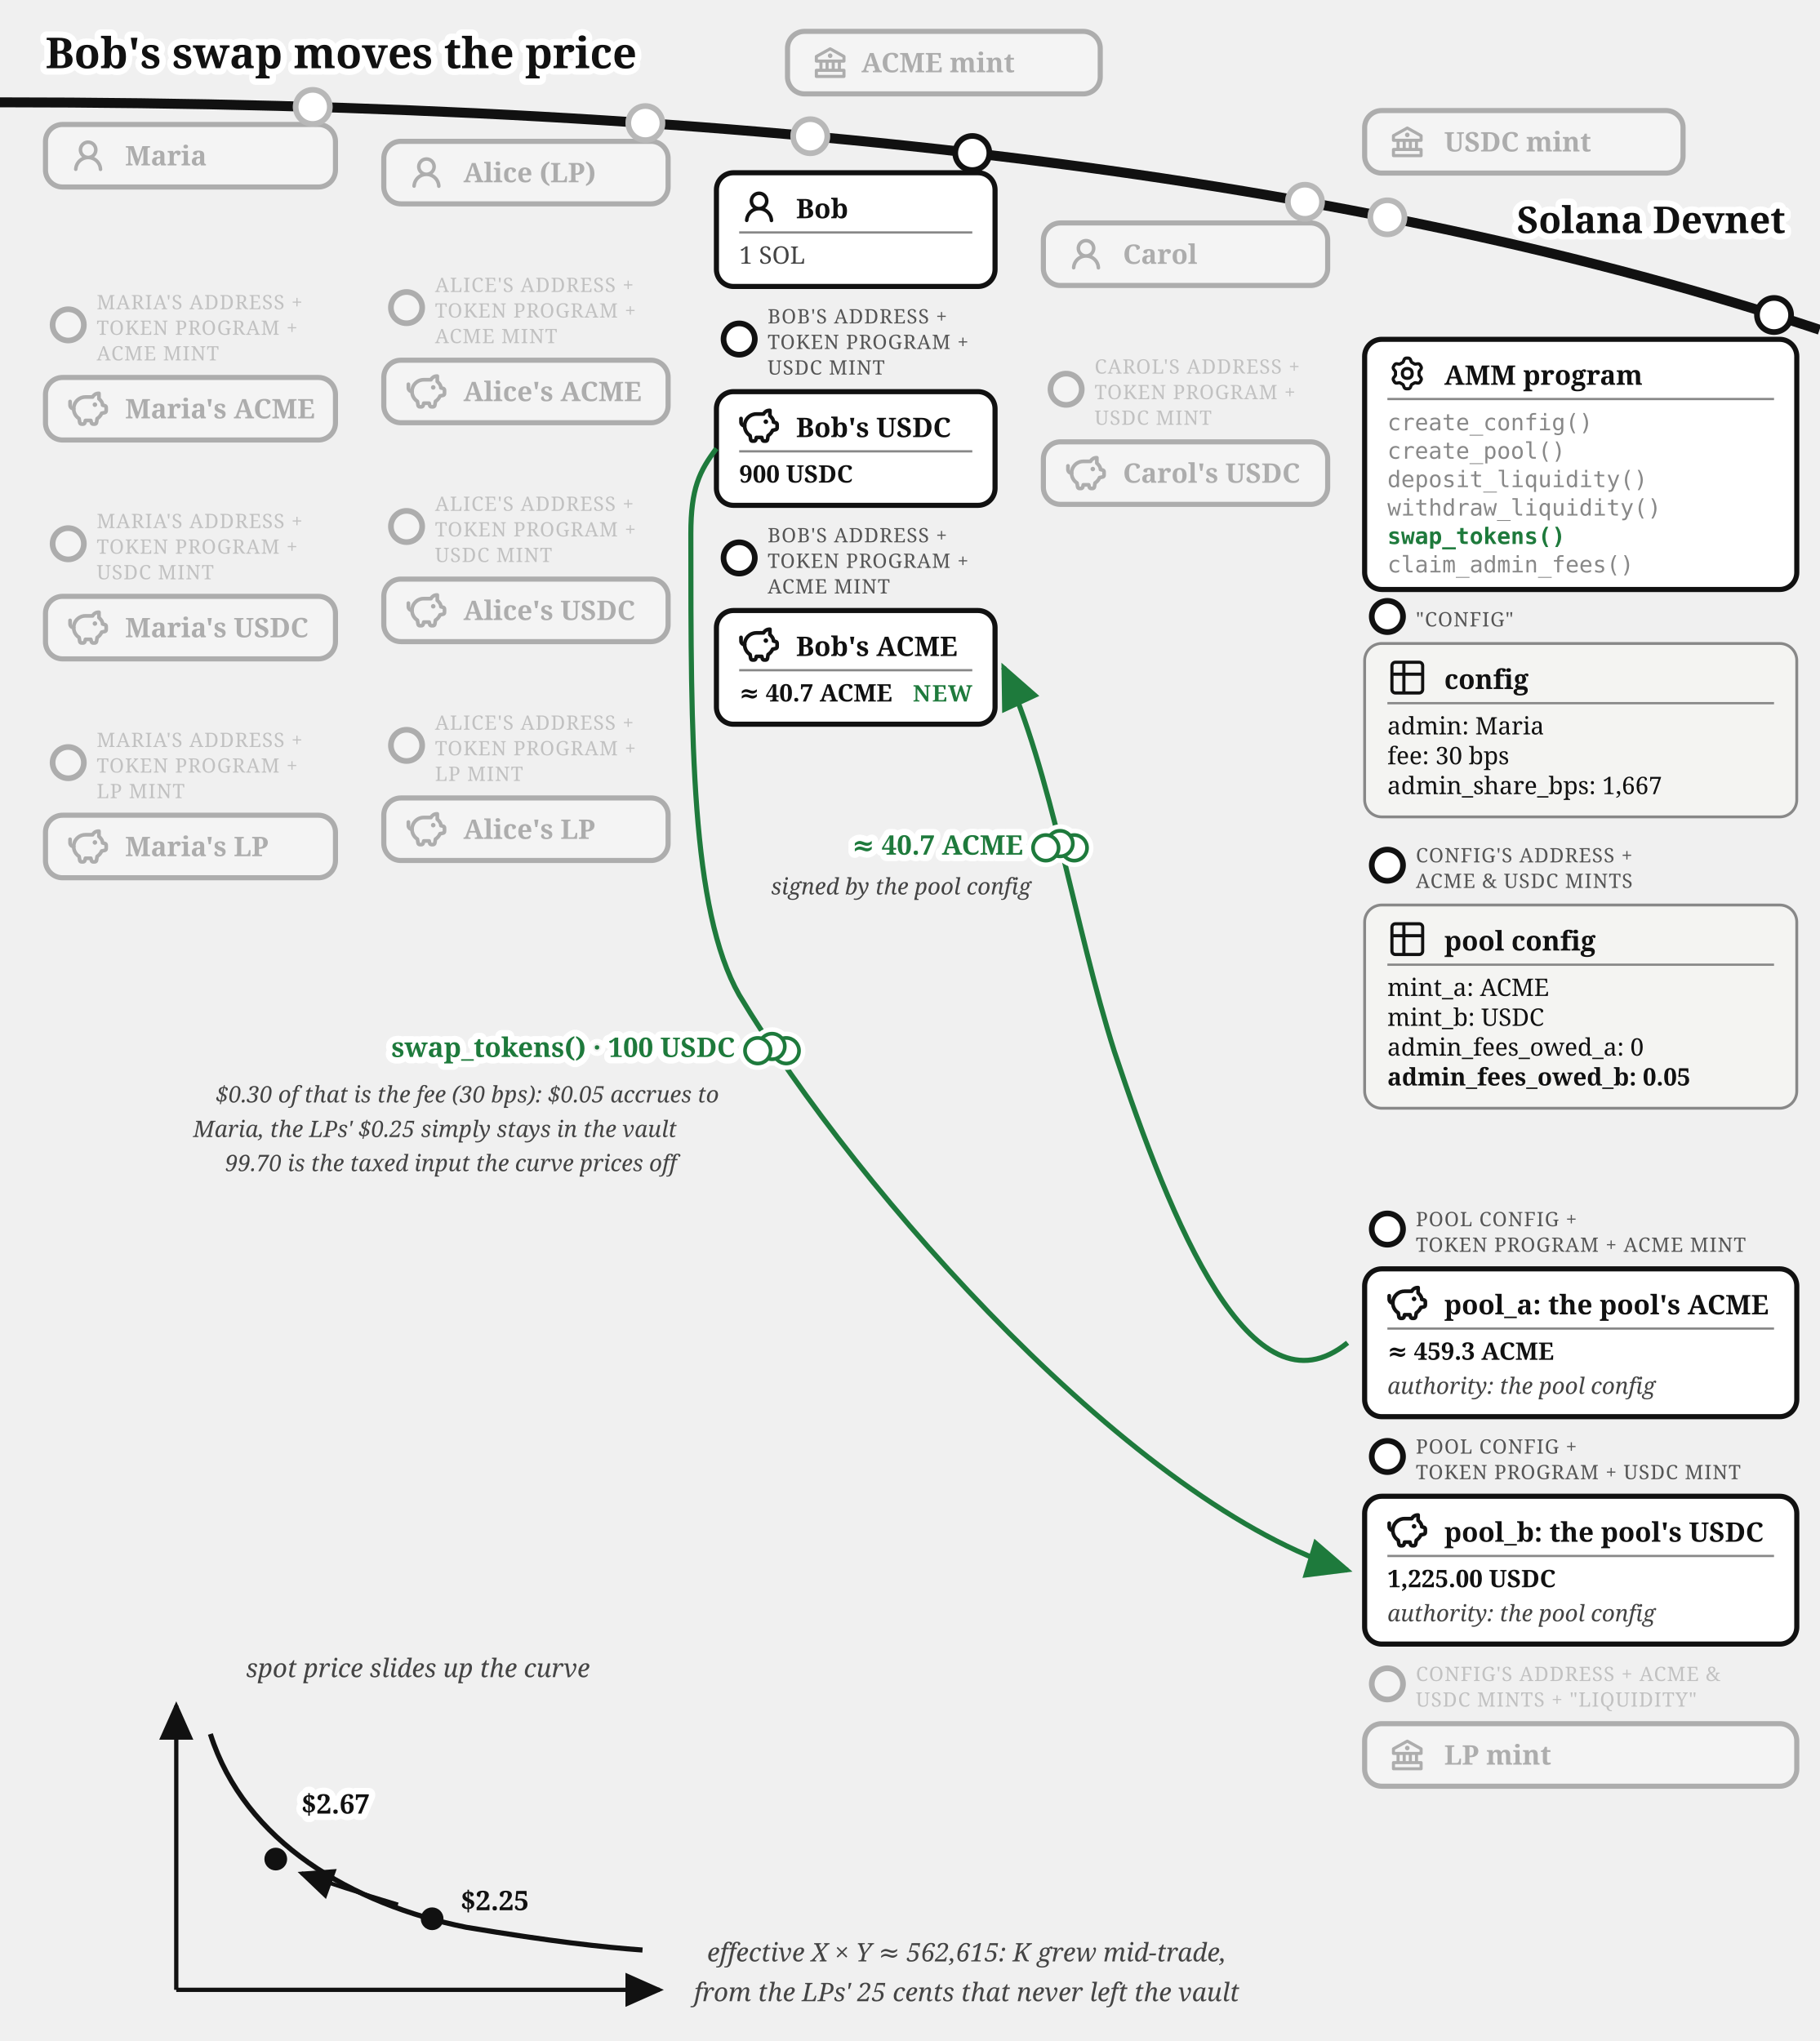
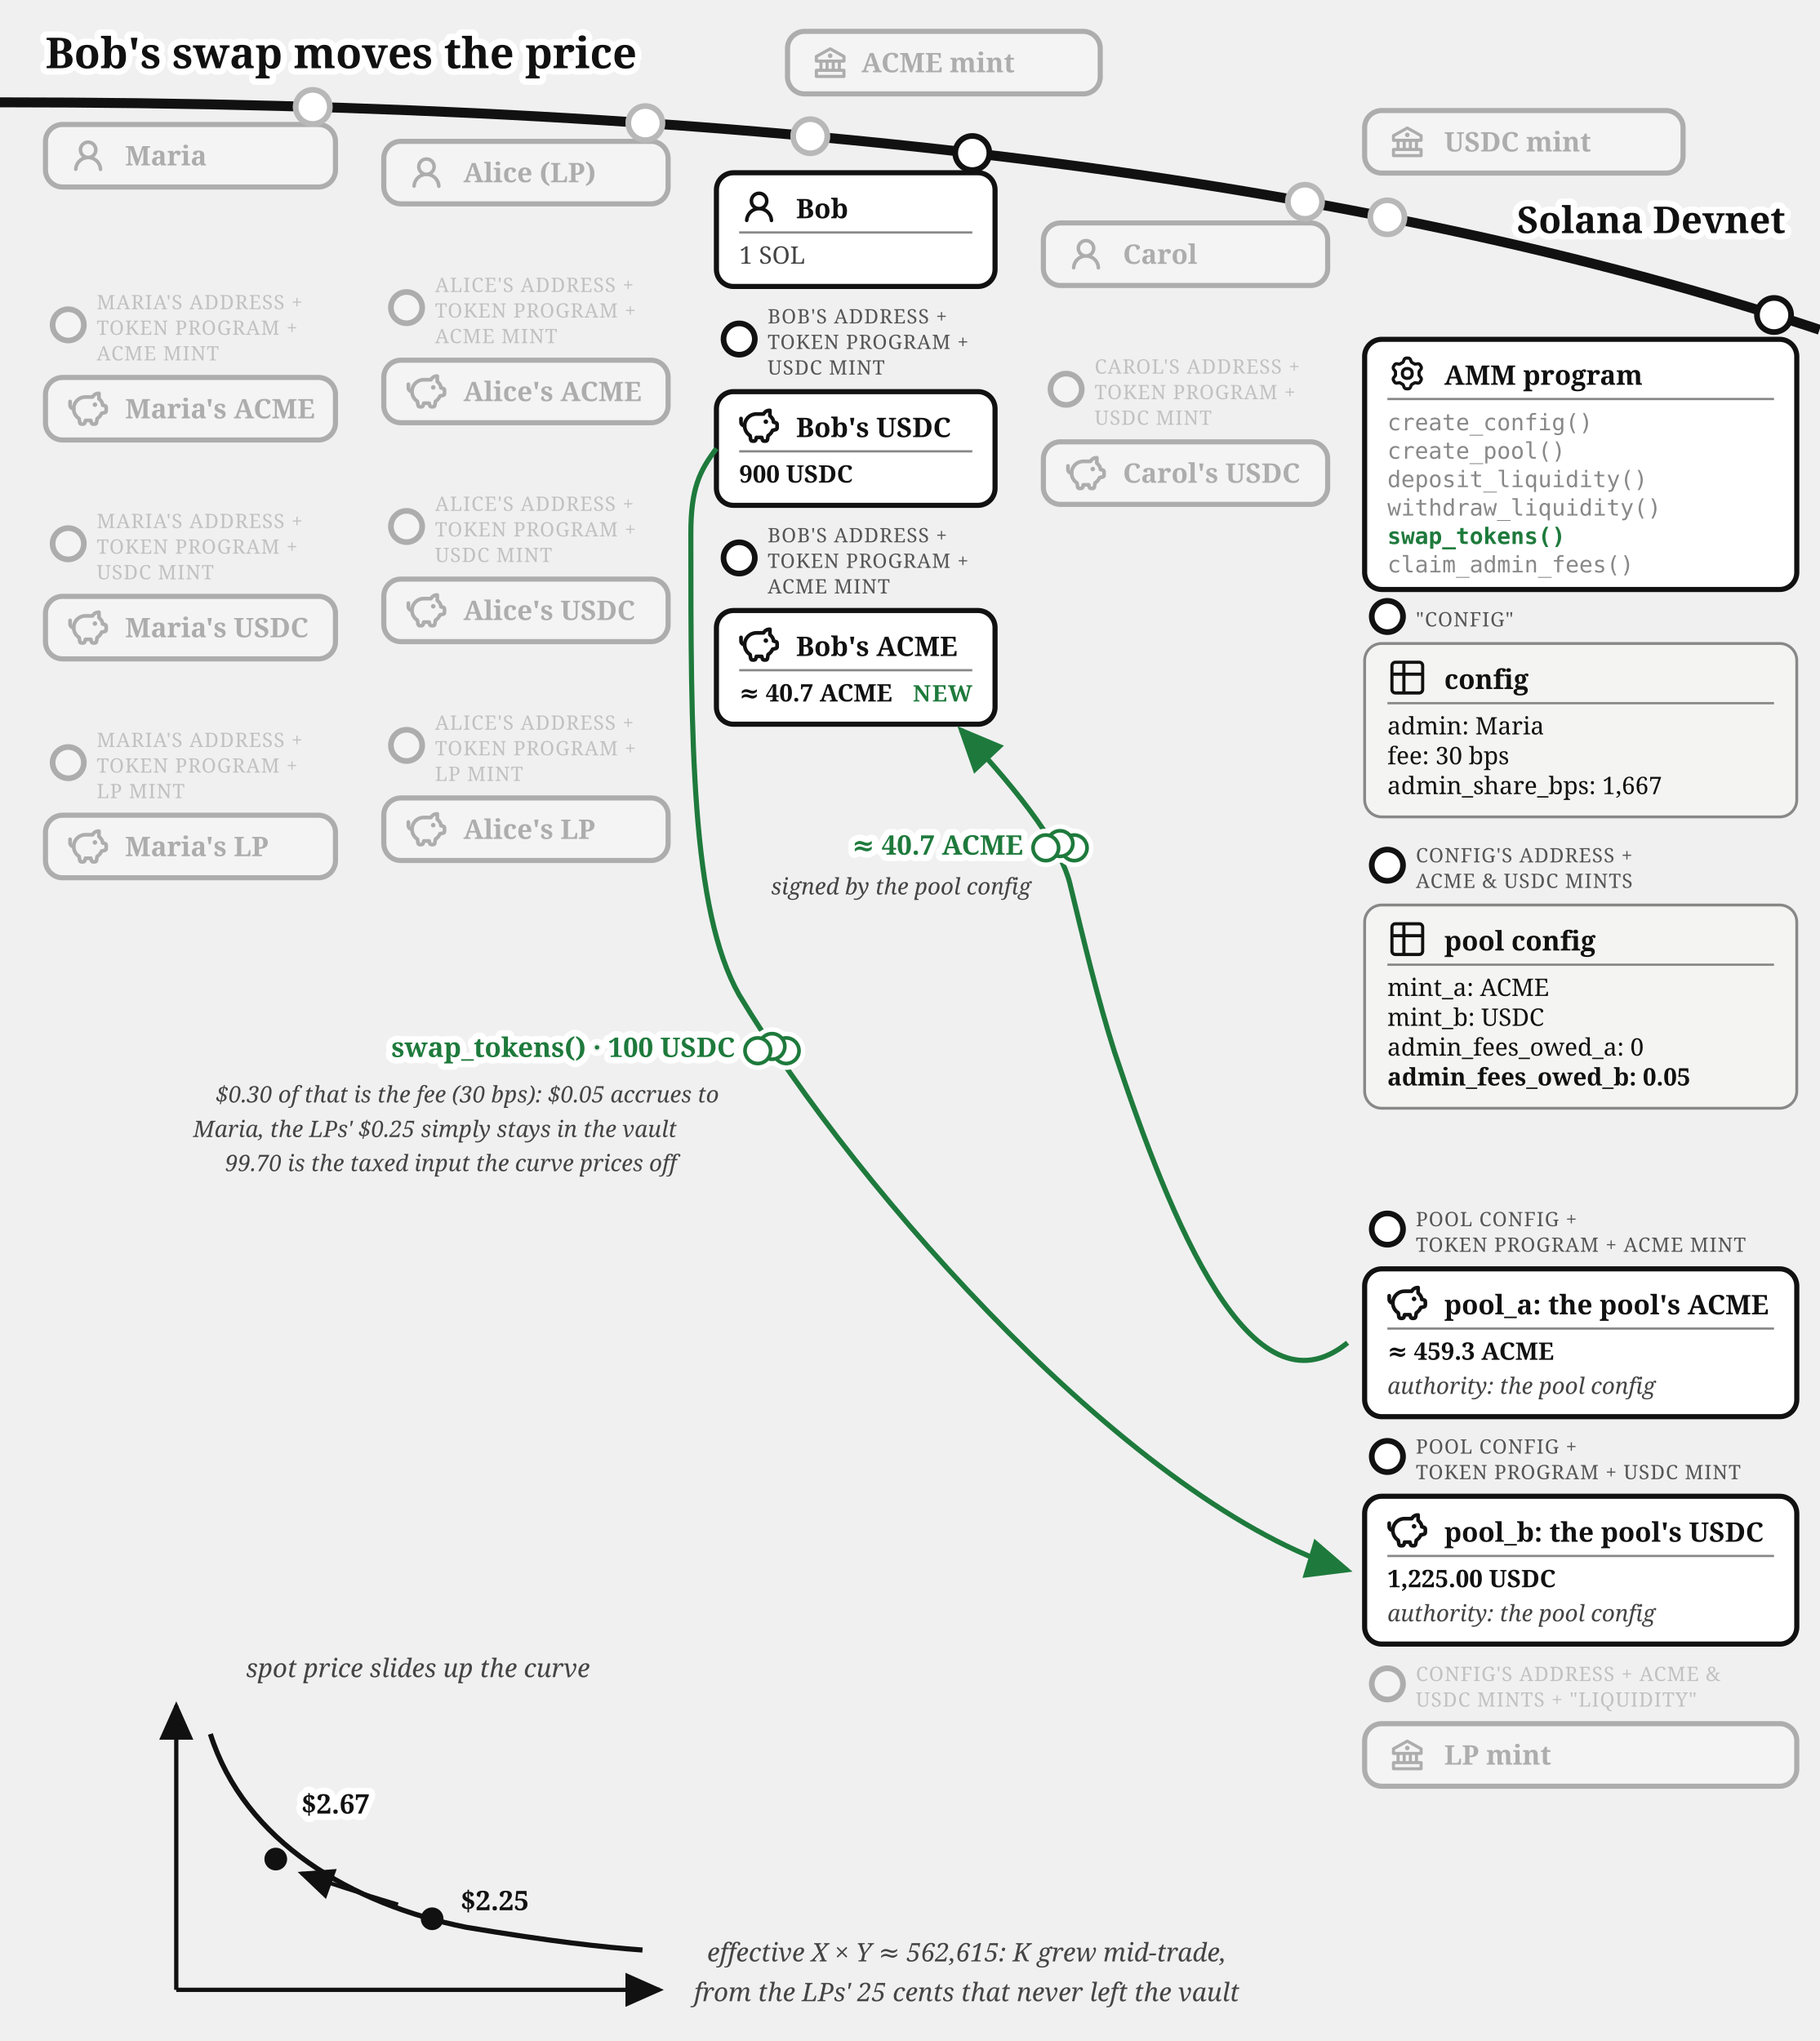
<svg xmlns="http://www.w3.org/2000/svg" viewBox="0 0 640 718" font-family="Gelasio, Georgia, serif" fill="#111">
  <text stroke="#fff" stroke-width="4.5" paint-order="stroke" stroke-linejoin="round" x="16" y="24" font-size="15" font-weight="bold">Bob's swap moves the price</text>
  <defs>
    <marker id="amm-bob-swap-arr" markerWidth="9" markerHeight="8" refX="8" refY="4" orient="auto">
      <path d="M0,0 L9,4 L0,8 z" fill="#1e7a3c" />
    </marker>
    <marker id="amm-bob-swap-arrk" markerWidth="9" markerHeight="8" refX="8" refY="4" orient="auto">
      <path d="M0,0 L9,4 L0,8 z" fill="#111" />
    </marker>
  </defs>
  <path d="M 0,36 Q 400,36 640,116" fill="none" stroke="#111" stroke-width="3.5" />
  <text stroke="#fff" stroke-width="4.5" paint-order="stroke" stroke-linejoin="round" x="628" y="82" font-size="13" font-weight="bold" text-anchor="end">Solana Devnet</text>
  <circle cx="285" cy="47.923" r="7" fill="#fff" />
  <g opacity="0.3">
    <circle cx="285" cy="47.923" r="6" fill="#fff" stroke="#111" stroke-width="2" />
    <rect x="277" y="11.031" width="110" height="22" rx="6" fill="#fff" stroke="#111" stroke-width="1.8" />
    <g transform="translate(285,15.0307)">
      <g transform="translate(0.52,0.519) scale(0.54)" fill="#111">
        <path d="m21.49 7.13l-9-5a.99.99 0 0 0-.97 0l-9.01 5C2.19 7.31 2 7.64 2 8v3c0 .55.45 1 1 1h2v4H3c-.55 0-1 .45-1 1v4c0 .55.45 1 1 1h18c.55 0 1-.45 1-1v-4c0-.55-.45-1-1-1h-2v-4h2c.55 0 1-.45 1-1V8a1 1 0 0 0-.51-.87M7 12h2v4H7zm6 0v4h-2v-4zm7 6v2H4v-2zm-3-2h-2v-4h2zm3-6H4V8.59l8-4.44l8 4.44z" />
        <path d="M12 6a1.5 1.5 0 1 0 0 3a1.5 1.5 0 1 0 0-3" />
      </g>
    </g>
    <text x="303" y="25.431" font-size="9.5" font-weight="bold">ACME mint</text>
  </g>
  <circle cx="488" cy="76.458" r="7" fill="#fff" />
  <g opacity="0.3">
    <circle cx="488" cy="76.458" r="6" fill="#fff" stroke="#111" stroke-width="2" />
    <rect x="480" y="38.89" width="112" height="22" rx="6" fill="#fff" stroke="#111" stroke-width="1.8" />
    <g transform="translate(488,42.8897)">
      <g transform="translate(0.52,0.519) scale(0.54)" fill="#111">
        <path d="m21.49 7.13l-9-5a.99.99 0 0 0-.97 0l-9.01 5C2.19 7.31 2 7.64 2 8v3c0 .55.45 1 1 1h2v4H3c-.55 0-1 .45-1 1v4c0 .55.45 1 1 1h18c.55 0 1-.45 1-1v-4c0-.55-.45-1-1-1h-2v-4h2c.55 0 1-.45 1-1V8a1 1 0 0 0-.51-.87M7 12h2v4H7zm6 0v4h-2v-4zm7 6v2H4v-2zm-3-2h-2v-4h2zm3-6H4V8.59l8-4.44l8 4.44z" />
        <path d="M12 6a1.5 1.5 0 1 0 0 3a1.5 1.5 0 1 0 0-3" />
      </g>
    </g>
    <text x="508" y="53.29" font-size="9.5" font-weight="bold">USDC mint</text>
  </g>
  <circle cx="110" cy="37.602" r="7" fill="#fff" />
  <g opacity="0.3">
    <circle cx="110" cy="37.602" r="6" fill="#fff" stroke="#111" stroke-width="2" />
    <rect x="16" y="43.787" width="102" height="22" rx="6" fill="#fff" stroke="#111" stroke-width="1.8" />
    <g transform="translate(24,47.7873)">
      <g transform="translate(0.36,0.767) scale(0.8301)" fill="#111">
        <path d="M10.561 8.073a6 6 0 0 1 3.432 5.142a.75.75 0 1 1-1.498.07a4.5 4.5 0 0 0-8.99 0a.75.75 0 0 1-1.498-.07a6 6 0 0 1 3.431-5.142a3.999 3.999 0 1 1 5.123 0M10.5 5a2.5 2.5 0 1 0-5 0a2.5 2.5 0 0 0 5 0" />
      </g>
    </g>
    <text x="44" y="58.187" font-size="9.5" font-weight="bold">Maria</text>
  </g>
  <g opacity="0.3">
    <circle cx="24" cy="114.287" r="5.5" fill="#fff" stroke="#111" stroke-width="2" />
    <text x="34" y="108.787" font-size="7" letter-spacing="0.3" fill="#555">MARIA'S ADDRESS +</text>
    <text x="34" y="117.787" font-size="7" letter-spacing="0.3" fill="#555">TOKEN PROGRAM +</text>
    <text x="34" y="126.787" font-size="7" letter-spacing="0.3" fill="#555">ACME MINT</text>
    <rect x="16" y="132.787" width="102" height="22" rx="6" fill="#fff" stroke="#111" stroke-width="1.8" />
    <g transform="translate(24,136.787)">
      <g transform="translate(-0.624,-0.624) scale(0.6353)" fill="none" stroke="#111" stroke-linecap="round" stroke-linejoin="round" stroke-width="2.047">
        <path d="M14.5 5.5h-4A6.5 6.5 0 0 0 7 17.478l.288 1.738c.07.423.105.635.202.798a1 1 0 0 0 .49.416c.178.07.392.07.822.07c.397 0 .596 0 .764-.062a1 1 0 0 0 .479-.374c.1-.148.15-.34.246-.727l.209-.837h3l.21.837c.096.386.144.58.245.727a1 1 0 0 0 .479.374c.168.062.367.062.764.062c.43 0 .644 0 .821-.07a1 1 0 0 0 .49-.416c.098-.163.133-.375.203-.798L17 17.478a6.5 6.5 0 0 0 2.502-2.978l.89-.178c.77-.154 1.155-.231 1.381-.508c.227-.276.227-.669.227-1.453v-.3c0-.75 0-1.124-.212-1.396c-.212-.27-.575-.362-1.303-.544L20 10c0-1.5-1.167-2.833-2-3.5v-3h-.264c-1.37 0-2.623.774-3.236 2" />
        <path d="M15.875 9.75h-.125m.25 0a.25.25 0 1 1-.5 0a.25.25 0 0 1 .5 0M2 8v2a2 2 0 0 0 2 2" />
      </g>
    </g>
    <text x="44" y="147.187" font-size="9.5" font-weight="bold">Maria's ACME</text>
  </g>
  <g opacity="0.3">
    <circle cx="24" cy="191.287" r="5.5" fill="#fff" stroke="#111" stroke-width="2" />
    <text x="34" y="185.787" font-size="7" letter-spacing="0.3" fill="#555">MARIA'S ADDRESS +</text>
    <text x="34" y="194.787" font-size="7" letter-spacing="0.3" fill="#555">TOKEN PROGRAM +</text>
    <text x="34" y="203.787" font-size="7" letter-spacing="0.3" fill="#555">USDC MINT</text>
    <rect x="16" y="209.787" width="102" height="22" rx="6" fill="#fff" stroke="#111" stroke-width="1.8" />
    <g transform="translate(24,213.787)">
      <g transform="translate(-0.624,-0.624) scale(0.6353)" fill="none" stroke="#111" stroke-linecap="round" stroke-linejoin="round" stroke-width="2.047">
        <path d="M14.5 5.5h-4A6.5 6.5 0 0 0 7 17.478l.288 1.738c.07.423.105.635.202.798a1 1 0 0 0 .49.416c.178.07.392.07.822.07c.397 0 .596 0 .764-.062a1 1 0 0 0 .479-.374c.1-.148.15-.34.246-.727l.209-.837h3l.21.837c.096.386.144.58.245.727a1 1 0 0 0 .479.374c.168.062.367.062.764.062c.43 0 .644 0 .821-.07a1 1 0 0 0 .49-.416c.098-.163.133-.375.203-.798L17 17.478a6.5 6.5 0 0 0 2.502-2.978l.89-.178c.77-.154 1.155-.231 1.381-.508c.227-.276.227-.669.227-1.453v-.3c0-.75 0-1.124-.212-1.396c-.212-.27-.575-.362-1.303-.544L20 10c0-1.5-1.167-2.833-2-3.5v-3h-.264c-1.37 0-2.623.774-3.236 2" />
        <path d="M15.875 9.75h-.125m.25 0a.25.25 0 1 1-.5 0a.25.25 0 0 1 .5 0M2 8v2a2 2 0 0 0 2 2" />
      </g>
    </g>
    <text x="44" y="224.187" font-size="9.5" font-weight="bold">Maria's USDC</text>
  </g>
  <g opacity="0.3">
    <circle cx="24" cy="268.287" r="5.5" fill="#fff" stroke="#111" stroke-width="2" />
    <text x="34" y="262.787" font-size="7" letter-spacing="0.3" fill="#555">MARIA'S ADDRESS +</text>
    <text x="34" y="271.787" font-size="7" letter-spacing="0.3" fill="#555">TOKEN PROGRAM +</text>
    <text x="34" y="280.787" font-size="7" letter-spacing="0.3" fill="#555">LP MINT</text>
    <rect x="16" y="286.787" width="102" height="22" rx="6" fill="#fff" stroke="#111" stroke-width="1.8" />
    <g transform="translate(24,290.787)">
      <g transform="translate(-0.624,-0.624) scale(0.6353)" fill="none" stroke="#111" stroke-linecap="round" stroke-linejoin="round" stroke-width="2.047">
        <path d="M14.5 5.5h-4A6.5 6.5 0 0 0 7 17.478l.288 1.738c.07.423.105.635.202.798a1 1 0 0 0 .49.416c.178.07.392.07.822.07c.397 0 .596 0 .764-.062a1 1 0 0 0 .479-.374c.1-.148.15-.34.246-.727l.209-.837h3l.21.837c.096.386.144.58.245.727a1 1 0 0 0 .479.374c.168.062.367.062.764.062c.43 0 .644 0 .821-.07a1 1 0 0 0 .49-.416c.098-.163.133-.375.203-.798L17 17.478a6.5 6.5 0 0 0 2.502-2.978l.89-.178c.77-.154 1.155-.231 1.381-.508c.227-.276.227-.669.227-1.453v-.3c0-.75 0-1.124-.212-1.396c-.212-.27-.575-.362-1.303-.544L20 10c0-1.5-1.167-2.833-2-3.5v-3h-.264c-1.37 0-2.623.774-3.236 2" />
        <path d="M15.875 9.75h-.125m.25 0a.25.25 0 1 1-.5 0a.25.25 0 0 1 .5 0M2 8v2a2 2 0 0 0 2 2" />
      </g>
    </g>
    <text x="44" y="301.187" font-size="9.5" font-weight="bold">Maria's LP</text>
  </g>
  <circle cx="227" cy="43.296" r="7" fill="#fff" />
  <g opacity="0.3">
    <circle cx="227" cy="43.296" r="6" fill="#fff" stroke="#111" stroke-width="2" />
    <rect x="135" y="49.715" width="100" height="22" rx="6" fill="#fff" stroke="#111" stroke-width="1.8" />
    <g transform="translate(143,53.7146)">
      <g transform="translate(0.36,0.767) scale(0.8301)" fill="#111">
        <path d="M10.561 8.073a6 6 0 0 1 3.432 5.142a.75.75 0 1 1-1.498.07a4.5 4.5 0 0 0-8.99 0a.75.75 0 0 1-1.498-.07a6 6 0 0 1 3.431-5.142a3.999 3.999 0 1 1 5.123 0M10.5 5a2.5 2.5 0 1 0-5 0a2.5 2.5 0 0 0 5 0" />
      </g>
    </g>
    <text x="163" y="64.115" font-size="9.5" font-weight="bold">Alice (LP)</text>
  </g>
  <g opacity="0.3">
    <circle cx="143" cy="108.215" r="5.5" fill="#fff" stroke="#111" stroke-width="2" />
    <text x="153" y="102.715" font-size="7" letter-spacing="0.3" fill="#555">ALICE'S ADDRESS +</text>
    <text x="153" y="111.715" font-size="7" letter-spacing="0.3" fill="#555">TOKEN PROGRAM +</text>
    <text x="153" y="120.715" font-size="7" letter-spacing="0.3" fill="#555">ACME MINT</text>
    <rect x="135" y="126.715" width="100" height="22" rx="6" fill="#fff" stroke="#111" stroke-width="1.8" />
    <g transform="translate(143,130.715)">
      <g transform="translate(-0.624,-0.624) scale(0.6353)" fill="none" stroke="#111" stroke-linecap="round" stroke-linejoin="round" stroke-width="2.047">
        <path d="M14.5 5.5h-4A6.5 6.5 0 0 0 7 17.478l.288 1.738c.07.423.105.635.202.798a1 1 0 0 0 .49.416c.178.07.392.07.822.07c.397 0 .596 0 .764-.062a1 1 0 0 0 .479-.374c.1-.148.15-.34.246-.727l.209-.837h3l.21.837c.096.386.144.58.245.727a1 1 0 0 0 .479.374c.168.062.367.062.764.062c.43 0 .644 0 .821-.07a1 1 0 0 0 .49-.416c.098-.163.133-.375.203-.798L17 17.478a6.5 6.5 0 0 0 2.502-2.978l.89-.178c.77-.154 1.155-.231 1.381-.508c.227-.276.227-.669.227-1.453v-.3c0-.75 0-1.124-.212-1.396c-.212-.27-.575-.362-1.303-.544L20 10c0-1.5-1.167-2.833-2-3.5v-3h-.264c-1.37 0-2.623.774-3.236 2" />
        <path d="M15.875 9.75h-.125m.25 0a.25.25 0 1 1-.5 0a.25.25 0 0 1 .5 0M2 8v2a2 2 0 0 0 2 2" />
      </g>
    </g>
    <text x="163" y="141.115" font-size="9.5" font-weight="bold">Alice's ACME</text>
  </g>
  <g opacity="0.3">
    <circle cx="143" cy="185.215" r="5.5" fill="#fff" stroke="#111" stroke-width="2" />
    <text x="153" y="179.715" font-size="7" letter-spacing="0.3" fill="#555">ALICE'S ADDRESS +</text>
    <text x="153" y="188.715" font-size="7" letter-spacing="0.3" fill="#555">TOKEN PROGRAM +</text>
    <text x="153" y="197.715" font-size="7" letter-spacing="0.3" fill="#555">USDC MINT</text>
    <rect x="135" y="203.715" width="100" height="22" rx="6" fill="#fff" stroke="#111" stroke-width="1.8" />
    <g transform="translate(143,207.715)">
      <g transform="translate(-0.624,-0.624) scale(0.6353)" fill="none" stroke="#111" stroke-linecap="round" stroke-linejoin="round" stroke-width="2.047">
        <path d="M14.5 5.5h-4A6.5 6.5 0 0 0 7 17.478l.288 1.738c.07.423.105.635.202.798a1 1 0 0 0 .49.416c.178.07.392.07.822.07c.397 0 .596 0 .764-.062a1 1 0 0 0 .479-.374c.1-.148.15-.34.246-.727l.209-.837h3l.21.837c.096.386.144.58.245.727a1 1 0 0 0 .479.374c.168.062.367.062.764.062c.43 0 .644 0 .821-.07a1 1 0 0 0 .49-.416c.098-.163.133-.375.203-.798L17 17.478a6.5 6.5 0 0 0 2.502-2.978l.89-.178c.77-.154 1.155-.231 1.381-.508c.227-.276.227-.669.227-1.453v-.3c0-.75 0-1.124-.212-1.396c-.212-.27-.575-.362-1.303-.544L20 10c0-1.5-1.167-2.833-2-3.5v-3h-.264c-1.37 0-2.623.774-3.236 2" />
        <path d="M15.875 9.75h-.125m.25 0a.25.25 0 1 1-.5 0a.25.25 0 0 1 .5 0M2 8v2a2 2 0 0 0 2 2" />
      </g>
    </g>
    <text x="163" y="218.115" font-size="9.5" font-weight="bold">Alice's USDC</text>
  </g>
  <g opacity="0.3">
    <circle cx="143" cy="262.215" r="5.5" fill="#fff" stroke="#111" stroke-width="2" />
    <text x="153" y="256.715" font-size="7" letter-spacing="0.3" fill="#555">ALICE'S ADDRESS +</text>
    <text x="153" y="265.715" font-size="7" letter-spacing="0.3" fill="#555">TOKEN PROGRAM +</text>
    <text x="153" y="274.715" font-size="7" letter-spacing="0.3" fill="#555">LP MINT</text>
    <rect x="135" y="280.715" width="100" height="22" rx="6" fill="#fff" stroke="#111" stroke-width="1.8" />
    <g transform="translate(143,284.715)">
      <g transform="translate(-0.624,-0.624) scale(0.6353)" fill="none" stroke="#111" stroke-linecap="round" stroke-linejoin="round" stroke-width="2.047">
        <path d="M14.5 5.5h-4A6.5 6.5 0 0 0 7 17.478l.288 1.738c.07.423.105.635.202.798a1 1 0 0 0 .49.416c.178.07.392.07.822.07c.397 0 .596 0 .764-.062a1 1 0 0 0 .479-.374c.1-.148.15-.34.246-.727l.209-.837h3l.21.837c.096.386.144.58.245.727a1 1 0 0 0 .479.374c.168.062.367.062.764.062c.43 0 .644 0 .821-.07a1 1 0 0 0 .49-.416c.098-.163.133-.375.203-.798L17 17.478a6.5 6.5 0 0 0 2.502-2.978l.89-.178c.77-.154 1.155-.231 1.381-.508c.227-.276.227-.669.227-1.453v-.3c0-.75 0-1.124-.212-1.396c-.212-.27-.575-.362-1.303-.544L20 10c0-1.5-1.167-2.833-2-3.5v-3h-.264c-1.37 0-2.623.774-3.236 2" />
        <path d="M15.875 9.75h-.125m.25 0a.25.25 0 1 1-.5 0a.25.25 0 0 1 .5 0M2 8v2a2 2 0 0 0 2 2" />
      </g>
    </g>
    <text x="163" y="295.115" font-size="9.5" font-weight="bold">Alice's LP</text>
  </g>
  <circle cx="459" cy="70.973" r="7" fill="#fff" />
  <g opacity="0.3">
    <circle cx="459" cy="70.973" r="6" fill="#fff" stroke="#111" stroke-width="2" />
    <rect x="367" y="78.431" width="100" height="22" rx="6" fill="#fff" stroke="#111" stroke-width="1.8" />
    <g transform="translate(375,82.4315)">
      <g transform="translate(0.36,0.767) scale(0.8301)" fill="#111">
        <path d="M10.561 8.073a6 6 0 0 1 3.432 5.142a.75.75 0 1 1-1.498.07a4.5 4.5 0 0 0-8.99 0a.75.75 0 0 1-1.498-.07a6 6 0 0 1 3.431-5.142a3.999 3.999 0 1 1 5.123 0M10.5 5a2.5 2.5 0 1 0-5 0a2.5 2.5 0 0 0 5 0" />
      </g>
    </g>
    <text x="395" y="92.832" font-size="9.5" font-weight="bold">Carol</text>
  </g>
  <g opacity="0.3">
    <circle cx="375" cy="136.932" r="5.5" fill="#fff" stroke="#111" stroke-width="2" />
    <text x="385" y="131.432" font-size="7" letter-spacing="0.3" fill="#555">CAROL'S ADDRESS +</text>
    <text x="385" y="140.432" font-size="7" letter-spacing="0.3" fill="#555">TOKEN PROGRAM +</text>
    <text x="385" y="149.432" font-size="7" letter-spacing="0.3" fill="#555">USDC MINT</text>
    <rect x="367" y="155.432" width="100" height="22" rx="6" fill="#fff" stroke="#111" stroke-width="1.8" />
    <g transform="translate(375,159.432)">
      <g transform="translate(-0.624,-0.624) scale(0.6353)" fill="none" stroke="#111" stroke-linecap="round" stroke-linejoin="round" stroke-width="2.047">
        <path d="M14.5 5.5h-4A6.5 6.5 0 0 0 7 17.478l.288 1.738c.07.423.105.635.202.798a1 1 0 0 0 .49.416c.178.07.392.07.822.07c.397 0 .596 0 .764-.062a1 1 0 0 0 .479-.374c.1-.148.15-.34.246-.727l.209-.837h3l.21.837c.096.386.144.58.245.727a1 1 0 0 0 .479.374c.168.062.367.062.764.062c.43 0 .644 0 .821-.07a1 1 0 0 0 .49-.416c.098-.163.133-.375.203-.798L17 17.478a6.5 6.5 0 0 0 2.502-2.978l.89-.178c.77-.154 1.155-.231 1.381-.508c.227-.276.227-.669.227-1.453v-.3c0-.75 0-1.124-.212-1.396c-.212-.27-.575-.362-1.303-.544L20 10c0-1.5-1.167-2.833-2-3.5v-3h-.264c-1.37 0-2.623.774-3.236 2" />
        <path d="M15.875 9.75h-.125m.25 0a.25.25 0 1 1-.5 0a.25.25 0 0 1 .5 0M2 8v2a2 2 0 0 0 2 2" />
      </g>
    </g>
    <text x="395" y="169.832" font-size="9.5" font-weight="bold">Carol's USDC</text>
  </g>
  <g>
    <circle cx="342" cy="53.828" r="6" fill="#fff" stroke="#111" stroke-width="2" />
    <rect x="252" y="60.774" width="98" height="40" rx="6" fill="#fff" stroke="#111" stroke-width="1.8" />
    <g transform="translate(260,65.7742)">
      <g transform="translate(0.36,0.767) scale(0.8301)" fill="#111">
        <path d="M10.561 8.073a6 6 0 0 1 3.432 5.142a.75.75 0 1 1-1.498.07a4.5 4.5 0 0 0-8.99 0a.75.75 0 0 1-1.498-.07a6 6 0 0 1 3.431-5.142a3.999 3.999 0 1 1 5.123 0M10.5 5a2.5 2.5 0 1 0-5 0a2.5 2.5 0 0 0 5 0" />
      </g>
    </g>
    <text x="280" y="76.774" font-size="9.5" font-weight="bold">Bob</text>
    <line x1="260" y1="81.774" x2="342" y2="81.774" stroke="#888" stroke-width="0.8" />
    <text x="260" y="92.774" font-size="8.5" fill="#444">1 SOL</text>
  </g>
  <g>
    <circle cx="260" cy="119.274" r="5.5" fill="#fff" stroke="#111" stroke-width="2" />
    <text x="270" y="113.774" font-size="7" letter-spacing="0.3" fill="#555">BOB'S ADDRESS +</text>
    <text x="270" y="122.774" font-size="7" letter-spacing="0.3" fill="#555">TOKEN PROGRAM +</text>
    <text x="270" y="131.774" font-size="7" letter-spacing="0.3" fill="#555">USDC MINT</text>
    <rect x="252" y="137.774" width="98" height="40" rx="6" fill="#fff" stroke="#111" stroke-width="1.8" />
    <g transform="translate(260,142.774)">
      <g transform="translate(-0.624,-0.624) scale(0.6353)" fill="none" stroke="#111" stroke-linecap="round" stroke-linejoin="round" stroke-width="2.047">
        <path d="M14.5 5.5h-4A6.5 6.5 0 0 0 7 17.478l.288 1.738c.07.423.105.635.202.798a1 1 0 0 0 .49.416c.178.07.392.07.822.07c.397 0 .596 0 .764-.062a1 1 0 0 0 .479-.374c.1-.148.15-.34.246-.727l.209-.837h3l.21.837c.096.386.144.58.245.727a1 1 0 0 0 .479.374c.168.062.367.062.764.062c.43 0 .644 0 .821-.07a1 1 0 0 0 .49-.416c.098-.163.133-.375.203-.798L17 17.478a6.5 6.5 0 0 0 2.502-2.978l.89-.178c.77-.154 1.155-.231 1.381-.508c.227-.276.227-.669.227-1.453v-.3c0-.75 0-1.124-.212-1.396c-.212-.27-.575-.362-1.303-.544L20 10c0-1.5-1.167-2.833-2-3.5v-3h-.264c-1.37 0-2.623.774-3.236 2" />
        <path d="M15.875 9.75h-.125m.25 0a.25.25 0 1 1-.5 0a.25.25 0 0 1 .5 0M2 8v2a2 2 0 0 0 2 2" />
      </g>
    </g>
    <text x="280" y="153.774" font-size="9.5" font-weight="bold">Bob's USDC</text>
    <line x1="260" y1="158.774" x2="342" y2="158.774" stroke="#888" stroke-width="0.8" />
    <text x="260" y="169.774" font-size="8.5" font-weight="bold">900 USDC</text>
  </g>
  <g>
    <circle cx="260" cy="196.274" r="5.5" fill="#fff" stroke="#111" stroke-width="2" />
    <text x="270" y="190.774" font-size="7" letter-spacing="0.3" fill="#555">BOB'S ADDRESS +</text>
    <text x="270" y="199.774" font-size="7" letter-spacing="0.3" fill="#555">TOKEN PROGRAM +</text>
    <text x="270" y="208.774" font-size="7" letter-spacing="0.3" fill="#555">ACME MINT</text>
    <rect x="252" y="214.774" width="98" height="40" rx="6" fill="#fff" stroke="#111" stroke-width="1.8" />
    <g transform="translate(260,219.774)">
      <g transform="translate(-0.624,-0.624) scale(0.6353)" fill="none" stroke="#111" stroke-linecap="round" stroke-linejoin="round" stroke-width="2.047">
        <path d="M14.5 5.5h-4A6.5 6.5 0 0 0 7 17.478l.288 1.738c.07.423.105.635.202.798a1 1 0 0 0 .49.416c.178.07.392.07.822.07c.397 0 .596 0 .764-.062a1 1 0 0 0 .479-.374c.1-.148.15-.34.246-.727l.209-.837h3l.21.837c.096.386.144.58.245.727a1 1 0 0 0 .479.374c.168.062.367.062.764.062c.43 0 .644 0 .821-.07a1 1 0 0 0 .49-.416c.098-.163.133-.375.203-.798L17 17.478a6.5 6.5 0 0 0 2.502-2.978l.89-.178c.77-.154 1.155-.231 1.381-.508c.227-.276.227-.669.227-1.453v-.3c0-.75 0-1.124-.212-1.396c-.212-.27-.575-.362-1.303-.544L20 10c0-1.5-1.167-2.833-2-3.5v-3h-.264c-1.37 0-2.623.774-3.236 2" />
        <path d="M15.875 9.75h-.125m.25 0a.25.25 0 1 1-.5 0a.25.25 0 0 1 .5 0M2 8v2a2 2 0 0 0 2 2" />
      </g>
    </g>
    <text x="280" y="230.774" font-size="9.5" font-weight="bold">Bob's ACME</text>
    <line x1="260" y1="235.774" x2="342" y2="235.774" stroke="#888" stroke-width="0.8" />
    <text x="260" y="246.774" font-size="8.5" font-weight="bold">≈ 40.7 ACME</text>
    <text stroke="#fff" stroke-width="4" paint-order="stroke" stroke-linejoin="round" x="342" y="246.774" font-size="8" font-weight="bold" letter-spacing="0.5" fill="#1e7a3c" text-anchor="end">NEW</text>
  </g>
  <g>
    <circle cx="624" cy="110.812" r="6" fill="#fff" stroke="#111" stroke-width="2" />
    <rect x="480" y="119.37" width="152" height="88" rx="6" fill="#fff" stroke="#111" stroke-width="1.8" />
    <g transform="translate(488,124.37)">
      <g transform="translate(0.951,0.952) scale(0.864)" fill="none" stroke="#111" stroke-linecap="round" stroke-linejoin="round" stroke-width="1.28">
        <path d="M11.808 7.727c0 .05.017.1.048.14l.667.84a.96.96 0 0 1 .082 1.08l-.392.676a.96.96 0 0 1-.975.47l-1.063-.16a.23.23 0 0 0-.145.027l-1.26.727a.23.23 0 0 0-.096.112l-.392 1a.96.96 0 0 1-.893.611h-.782a.96.96 0 0 1-.893-.61l-.392-1a.23.23 0 0 0-.096-.113L3.967 10.8a.23.23 0 0 0-.145-.028l-1.063.162a.96.96 0 0 1-.976-.47l-.39-.677a.96.96 0 0 1 .08-1.08l.67-.84a.22.22 0 0 0 .05-.14V6.273c0-.05-.018-.1-.05-.14l-.67-.84a.96.96 0 0 1-.08-1.08l.39-.676a.96.96 0 0 1 .976-.47l1.06.16a.23.23 0 0 0 .145-.027l1.262-.73a.23.23 0 0 0 .096-.113l.394-.996A.96.96 0 0 1 6.61.75h.784a.96.96 0 0 1 .893.61l.392.997q.028.075.096.116l1.26.727a.23.23 0 0 0 .145.028l1.062-.162a.96.96 0 0 1 .976.47l.391.677a.96.96 0 0 1-.081 1.08l-.67.84a.22.22 0 0 0-.049.14v1.454Z" />
        <path d="M7 8.996c1.277 0 1.996-.719 1.996-1.996S8.277 5.004 7 5.004S5.004 5.723 5.004 7S5.723 8.996 7 8.996" />
      </g>
    </g>
    <text x="508" y="135.37" font-size="9.5" font-weight="bold">AMM program</text>
    <line x1="488" y1="140.37" x2="624" y2="140.37" stroke="#888" stroke-width="0.8" />
    <text x="488" y="151.37" font-size="8" font-family="'DejaVu Sans Mono', Menlo, monospace" fill="#888">create_config()</text>
    <text x="488" y="161.37" font-size="8" font-family="'DejaVu Sans Mono', Menlo, monospace" fill="#888">create_pool()</text>
    <text x="488" y="171.37" font-size="8" font-family="'DejaVu Sans Mono', Menlo, monospace" fill="#888">deposit_liquidity()</text>
    <text x="488" y="181.37" font-size="8" font-family="'DejaVu Sans Mono', Menlo, monospace" fill="#888">withdraw_liquidity()</text>
    <text x="488" y="191.37" font-size="8" font-family="'DejaVu Sans Mono', Menlo, monospace" font-weight="bold" fill="#1e7a3c">swap_tokens()</text>
    <text x="488" y="201.37" font-size="8" font-family="'DejaVu Sans Mono', Menlo, monospace" fill="#888">claim_admin_fees()</text>
  </g>
  <g>
    <circle cx="488" cy="216.87" r="5.5" fill="#fff" stroke="#111" stroke-width="2" />
    <text x="498" y="220.37" font-size="7" letter-spacing="0.3" fill="#555">"CONFIG"</text>
    <rect x="480" y="226.37" width="152" height="61" rx="6" fill="#f4f4f2" stroke="#888" />
    <g transform="translate(488,231.37)">
      <g transform="translate(-0.195,-0.195) scale(0.6)" fill="none" stroke="#111" stroke-linecap="round" stroke-linejoin="round" stroke-width="1.843">
        <path d="M3 5a2 2 0 0 1 2-2h14a2 2 0 0 1 2 2v14a2 2 0 0 1-2 2H5a2 2 0 0 1-2-2zm0 5h18M10 3v18" />
      </g>
    </g>
    <text x="508" y="242.37" font-size="9.5" font-weight="bold">config</text>
    <line x1="488" y1="247.37" x2="624" y2="247.37" stroke="#888" stroke-width="0.8" />
    <text x="488" y="258.37" font-size="8.5">admin: Maria</text>
    <text x="488" y="268.87" font-size="8.5">fee: 30 bps</text>
    <text x="488" y="279.37" font-size="8.5">admin_share_bps: 1,667</text>
  </g>
  <g>
    <circle cx="488" cy="304.37" r="5.5" fill="#fff" stroke="#111" stroke-width="2" />
    <text x="498" y="303.37" font-size="7" letter-spacing="0.3" fill="#555">CONFIG'S ADDRESS +</text>
    <text x="498" y="312.37" font-size="7" letter-spacing="0.3" fill="#555">ACME &amp; USDC MINTS</text>
    <rect x="480" y="318.37" width="152" height="71.5" rx="6" fill="#f4f4f2" stroke="#888" />
    <g transform="translate(488,323.37)">
      <g transform="translate(-0.195,-0.195) scale(0.6)" fill="none" stroke="#111" stroke-linecap="round" stroke-linejoin="round" stroke-width="1.843">
        <path d="M3 5a2 2 0 0 1 2-2h14a2 2 0 0 1 2 2v14a2 2 0 0 1-2 2H5a2 2 0 0 1-2-2zm0 5h18M10 3v18" />
      </g>
    </g>
    <text x="508" y="334.37" font-size="9.5" font-weight="bold">pool config</text>
    <line x1="488" y1="339.37" x2="624" y2="339.37" stroke="#888" stroke-width="0.8" />
    <text x="488" y="350.37" font-size="8.5">mint_a: ACME</text>
    <text x="488" y="360.87" font-size="8.5">mint_b: USDC</text>
    <text x="488" y="371.37" font-size="8.5">admin_fees_owed_a: 0</text>
    <text x="488" y="381.87" font-size="8.5" font-weight="bold">admin_fees_owed_b: 0.05</text>
  </g>
  <g>
    <circle cx="488" cy="432.37" r="5.5" fill="#fff" stroke="#111" stroke-width="2" />
    <text x="498" y="431.37" font-size="7" letter-spacing="0.3" fill="#555">POOL CONFIG +</text>
    <text x="498" y="440.37" font-size="7" letter-spacing="0.3" fill="#555">TOKEN PROGRAM + ACME MINT</text>
    <rect x="480" y="446.37" width="152" height="52" rx="6" fill="#fff" stroke="#111" stroke-width="1.8" />
    <g transform="translate(488,451.37)">
      <g transform="translate(-0.624,-0.624) scale(0.6353)" fill="none" stroke="#111" stroke-linecap="round" stroke-linejoin="round" stroke-width="2.047">
        <path d="M14.5 5.5h-4A6.5 6.5 0 0 0 7 17.478l.288 1.738c.07.423.105.635.202.798a1 1 0 0 0 .49.416c.178.07.392.07.822.07c.397 0 .596 0 .764-.062a1 1 0 0 0 .479-.374c.1-.148.15-.34.246-.727l.209-.837h3l.21.837c.096.386.144.58.245.727a1 1 0 0 0 .479.374c.168.062.367.062.764.062c.43 0 .644 0 .821-.07a1 1 0 0 0 .49-.416c.098-.163.133-.375.203-.798L17 17.478a6.5 6.5 0 0 0 2.502-2.978l.89-.178c.77-.154 1.155-.231 1.381-.508c.227-.276.227-.669.227-1.453v-.3c0-.75 0-1.124-.212-1.396c-.212-.27-.575-.362-1.303-.544L20 10c0-1.5-1.167-2.833-2-3.5v-3h-.264c-1.37 0-2.623.774-3.236 2" />
        <path d="M15.875 9.75h-.125m.25 0a.25.25 0 1 1-.5 0a.25.25 0 0 1 .5 0M2 8v2a2 2 0 0 0 2 2" />
      </g>
    </g>
    <text x="508" y="462.37" font-size="9.5" font-weight="bold">pool_a: the pool's ACME</text>
    <line x1="488" y1="467.37" x2="624" y2="467.37" stroke="#888" stroke-width="0.8" />
    <text x="488" y="478.37" font-size="8.5" font-weight="bold">≈ 459.3 ACME</text>
    <text x="488" y="490.37" font-size="8" font-style="italic" fill="#444">authority: the pool config</text>
  </g>
  <g>
    <circle cx="488" cy="512.37" r="5.5" fill="#fff" stroke="#111" stroke-width="2" />
    <text x="498" y="511.37" font-size="7" letter-spacing="0.3" fill="#555">POOL CONFIG +</text>
    <text x="498" y="520.37" font-size="7" letter-spacing="0.3" fill="#555">TOKEN PROGRAM + USDC MINT</text>
    <rect x="480" y="526.37" width="152" height="52" rx="6" fill="#fff" stroke="#111" stroke-width="1.8" />
    <g transform="translate(488,531.37)">
      <g transform="translate(-0.624,-0.624) scale(0.6353)" fill="none" stroke="#111" stroke-linecap="round" stroke-linejoin="round" stroke-width="2.047">
        <path d="M14.5 5.5h-4A6.5 6.5 0 0 0 7 17.478l.288 1.738c.07.423.105.635.202.798a1 1 0 0 0 .49.416c.178.07.392.07.822.07c.397 0 .596 0 .764-.062a1 1 0 0 0 .479-.374c.1-.148.15-.34.246-.727l.209-.837h3l.21.837c.096.386.144.58.245.727a1 1 0 0 0 .479.374c.168.062.367.062.764.062c.43 0 .644 0 .821-.07a1 1 0 0 0 .49-.416c.098-.163.133-.375.203-.798L17 17.478a6.5 6.5 0 0 0 2.502-2.978l.89-.178c.77-.154 1.155-.231 1.381-.508c.227-.276.227-.669.227-1.453v-.3c0-.75 0-1.124-.212-1.396c-.212-.27-.575-.362-1.303-.544L20 10c0-1.5-1.167-2.833-2-3.5v-3h-.264c-1.37 0-2.623.774-3.236 2" />
        <path d="M15.875 9.75h-.125m.25 0a.25.25 0 1 1-.5 0a.25.25 0 0 1 .5 0M2 8v2a2 2 0 0 0 2 2" />
      </g>
    </g>
    <text x="508" y="542.37" font-size="9.5" font-weight="bold">pool_b: the pool's USDC</text>
    <line x1="488" y1="547.37" x2="624" y2="547.37" stroke="#888" stroke-width="0.8" />
    <text x="488" y="558.37" font-size="8.5" font-weight="bold">1,225.00 USDC</text>
    <text x="488" y="570.37" font-size="8" font-style="italic" fill="#444">authority: the pool config</text>
  </g>
  <g opacity="0.3">
    <circle cx="488" cy="592.37" r="5.5" fill="#fff" stroke="#111" stroke-width="2" />
    <text x="498" y="591.37" font-size="7" letter-spacing="0.3" fill="#555">CONFIG'S ADDRESS + ACME &amp;</text>
    <text x="498" y="600.37" font-size="7" letter-spacing="0.3" fill="#555">USDC MINTS + "LIQUIDITY"</text>
    <rect x="480" y="606.37" width="152" height="22" rx="6" fill="#fff" stroke="#111" stroke-width="1.8" />
    <g transform="translate(488,610.37)">
      <g transform="translate(0.52,0.519) scale(0.54)" fill="#111">
        <path d="m21.49 7.13l-9-5a.99.99 0 0 0-.97 0l-9.01 5C2.19 7.31 2 7.64 2 8v3c0 .55.45 1 1 1h2v4H3c-.55 0-1 .45-1 1v4c0 .55.45 1 1 1h18c.55 0 1-.45 1-1v-4c0-.55-.45-1-1-1h-2v-4h2c.55 0 1-.45 1-1V8a1 1 0 0 0-.51-.87M7 12h2v4H7zm6 0v4h-2v-4zm7 6v2H4v-2zm-3-2h-2v-4h2zm3-6H4V8.59l8-4.44l8 4.44z" />
        <path d="M12 6a1.5 1.5 0 1 0 0 3a1.5 1.5 0 1 0 0-3" />
      </g>
    </g>
    <text x="508" y="620.77" font-size="9.5" font-weight="bold">LP mint</text>
  </g>
  <path d="M 252,157.774 C 246,165.774 243,171.774 243,187.774 C 243,260 243,320 260,350 C 302,420 400,530 474,552.37" fill="none" stroke="#1e7a3c" stroke-width="1.8" marker-end="url(#amm-bob-swap-arr)" />
  <text text-anchor="end" stroke="#fff" stroke-width="4.5" paint-order="stroke" stroke-linejoin="round" x="258.55" y="371.83" font-size="9.5" font-weight="bold" fill="#1e7a3c">swap_tokens() · 100 USDC</text>
  <text x="252.9" y="387.83" font-size="8" fill="#444" font-style="italic" text-anchor="end">$0.30 of that is the fee (30 bps): $0.05 accrues to</text>
  <text x="238" y="400" font-size="8" fill="#444" font-style="italic" text-anchor="end">Maria, the LPs' $0.25 simply stays in the vault</text>
  <text x="238" y="412" font-size="8" fill="#444" font-style="italic" text-anchor="end">99.70 is the taxed input the curve prices off</text>
-   <path d="M 474,472.37 C 440,500 412,430 392,370 C 378,326 369.782,271.109 353,234.774" fill="none" stroke="#1e7a3c" stroke-width="1.8" marker-end="url(#amm-bob-swap-arr)" />
+   <path d="M 474,472.37 C 440,500 412,430 392,370 C 386.09,351.44 381.22,330.94 376.29,310.71 C 373.38,298.76 360.62,280.79 338,256.77" fill="none" stroke="#1e7a3c" stroke-width="1.8" marker-end="url(#amm-bob-swap-arr)" />
  <text text-anchor="end" stroke="#fff" stroke-width="4.5" paint-order="stroke" stroke-linejoin="round" x="359.86" y="300.66" font-size="9.5" font-weight="bold" fill="#1e7a3c">≈ 40.7 ACME</text>
  <text x="362.64" y="314.66" font-size="8" fill="#444" font-style="italic" text-anchor="end">signed by the pool config</text>
  <line x1="62" y1="700" x2="62" y2="600" stroke="#111" stroke-width="1.5" marker-end="url(#amm-bob-swap-arrk)" />
  <line x1="62" y1="700" x2="232" y2="700" stroke="#111" stroke-width="1.5" marker-end="url(#amm-bob-swap-arrk)" />
  <path d="M 74,610 C 86,648 124,670 164,678 C 194,683 212,685 226,686" fill="none" stroke="#111" stroke-width="1.8" />
  <circle cx="152" cy="675" r="4" fill="#111" />
  <text x="162" y="672" font-size="9.5" font-weight="bold">$2.25</text>
  <circle cx="97" cy="654" r="4" fill="#111" />
  <text stroke="#fff" stroke-width="4.5" paint-order="stroke" stroke-linejoin="round" x="106" y="638" font-size="9.5" font-weight="bold">$2.67</text>
  <path d="M 140,670 Q 120,664 106,659" fill="none" stroke="#111" stroke-width="1.4" marker-end="url(#amm-bob-swap-arrk)" />
  <text x="147" y="590" font-size="9" fill="#444" font-style="italic" text-anchor="middle">spot price slides up the curve</text>
  <text x="340" y="690" font-size="9" fill="#444" font-style="italic" text-anchor="middle">effective X × Y ≈ 562,615: K grew mid-trade,</text>
  <text x="340" y="704" font-size="9" fill="#444" font-style="italic" text-anchor="middle">from the LPs' 25 cents that never left the vault</text>
  <g class="coin" transform="translate(271.55,368.13)" fill="#fff">
    <g stroke="#fff" stroke-width="4.5">
      <circle cx="5" cy="1.5" r="4.5" />
      <circle cx="0" cy="0" r="4.5" />
      <circle cx="-5" cy="1.5" r="4.5" />
    </g>
    <g stroke="#1e7a3c" stroke-width="1.3">
      <circle cx="5" cy="1.5" r="4.5" />
      <circle cx="0" cy="0" r="4.5" />
      <circle cx="-5" cy="1.5" r="4.5" />
    </g>
  </g>
  <g class="coin" transform="translate(372.86,296.76)" fill="#fff">
    <g stroke="#fff" stroke-width="4.5">
      <circle cx="5" cy="1.5" r="4.5" />
      <circle cx="0" cy="0" r="4.5" />
      <circle cx="-5" cy="1.5" r="4.5" />
    </g>
    <g stroke="#1e7a3c" stroke-width="1.3">
      <circle cx="5" cy="1.5" r="4.5" />
      <circle cx="0" cy="0" r="4.5" />
      <circle cx="-5" cy="1.5" r="4.5" />
    </g>
  </g>
</svg>
